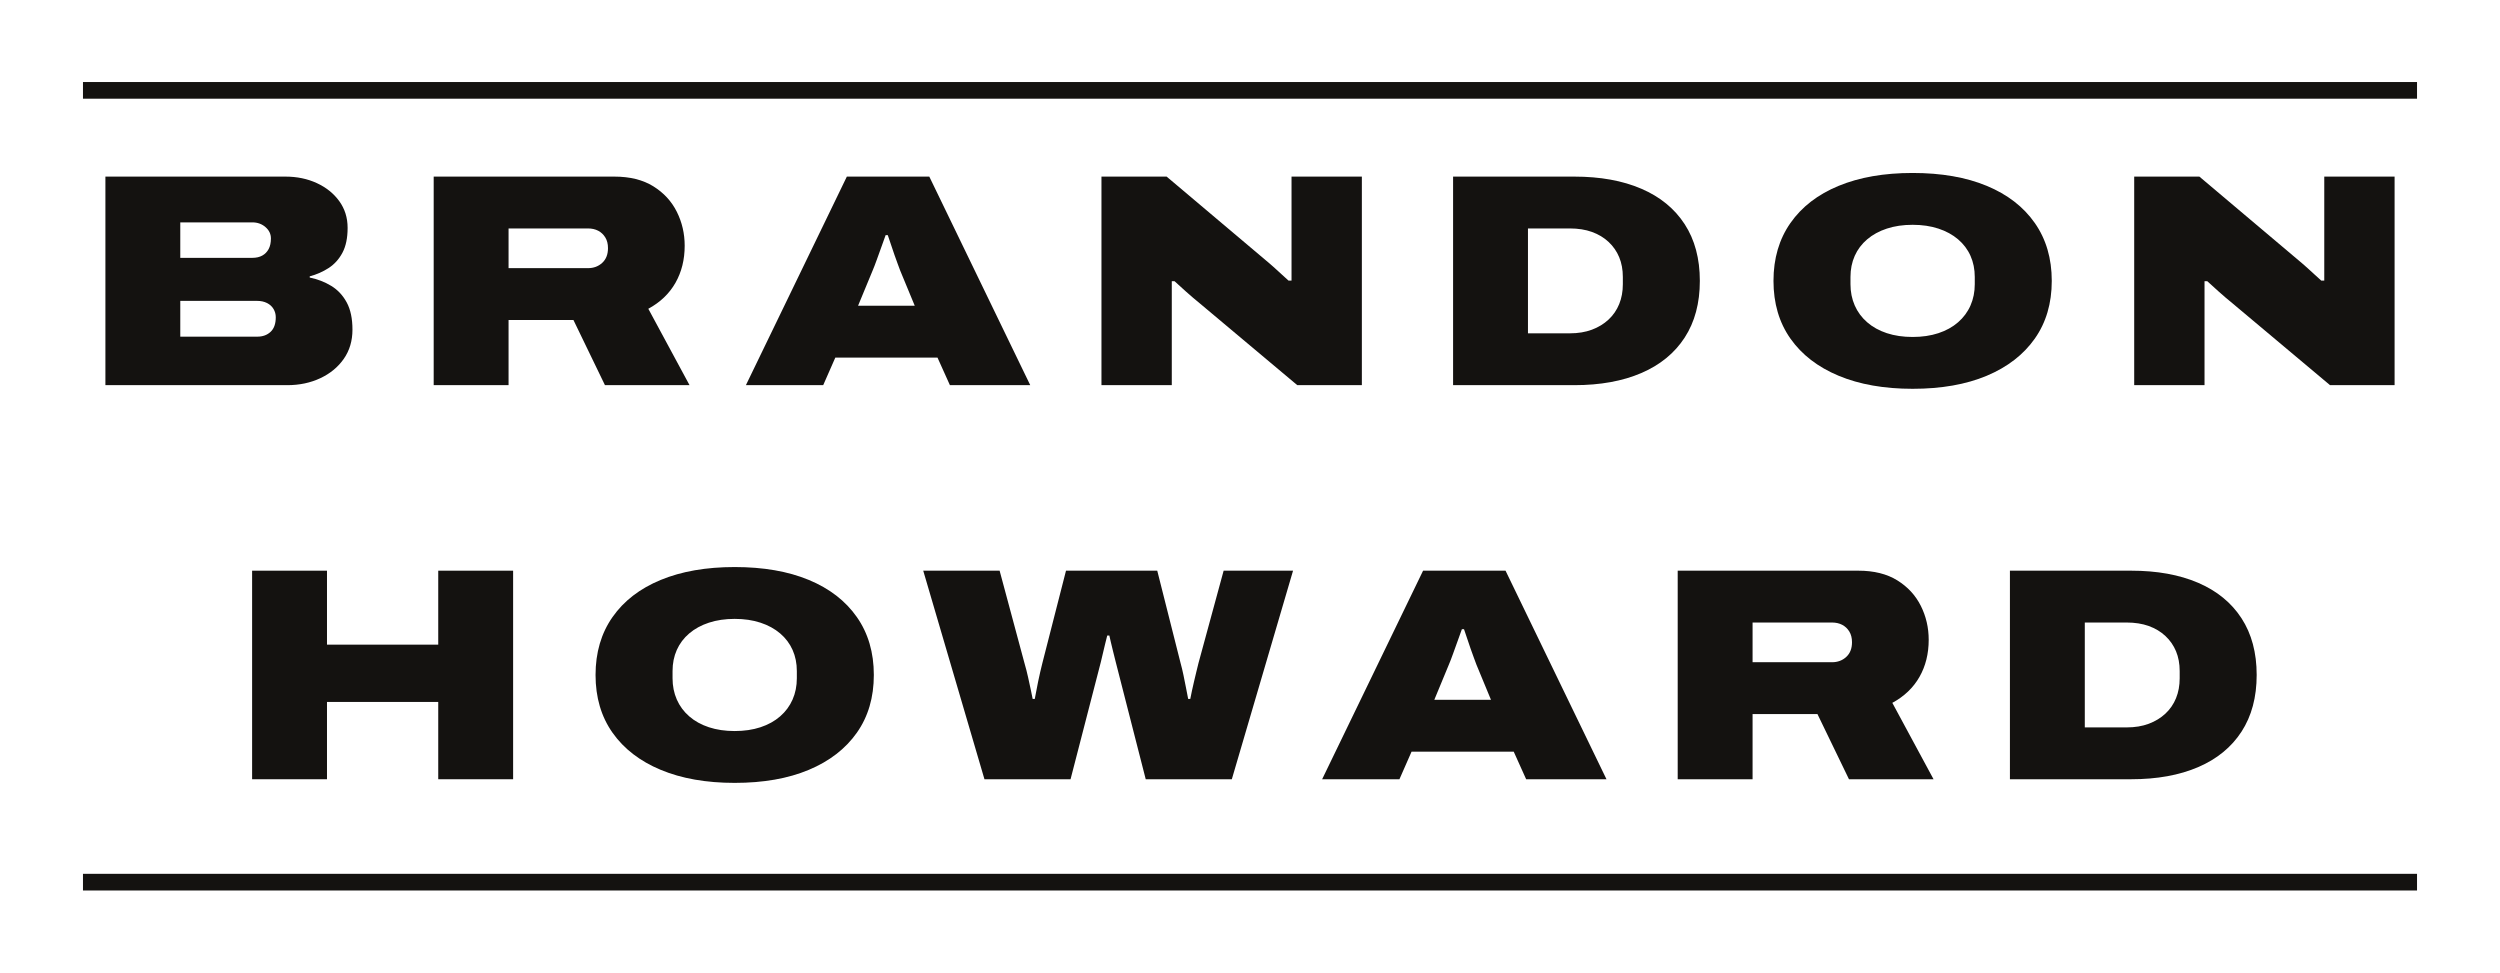
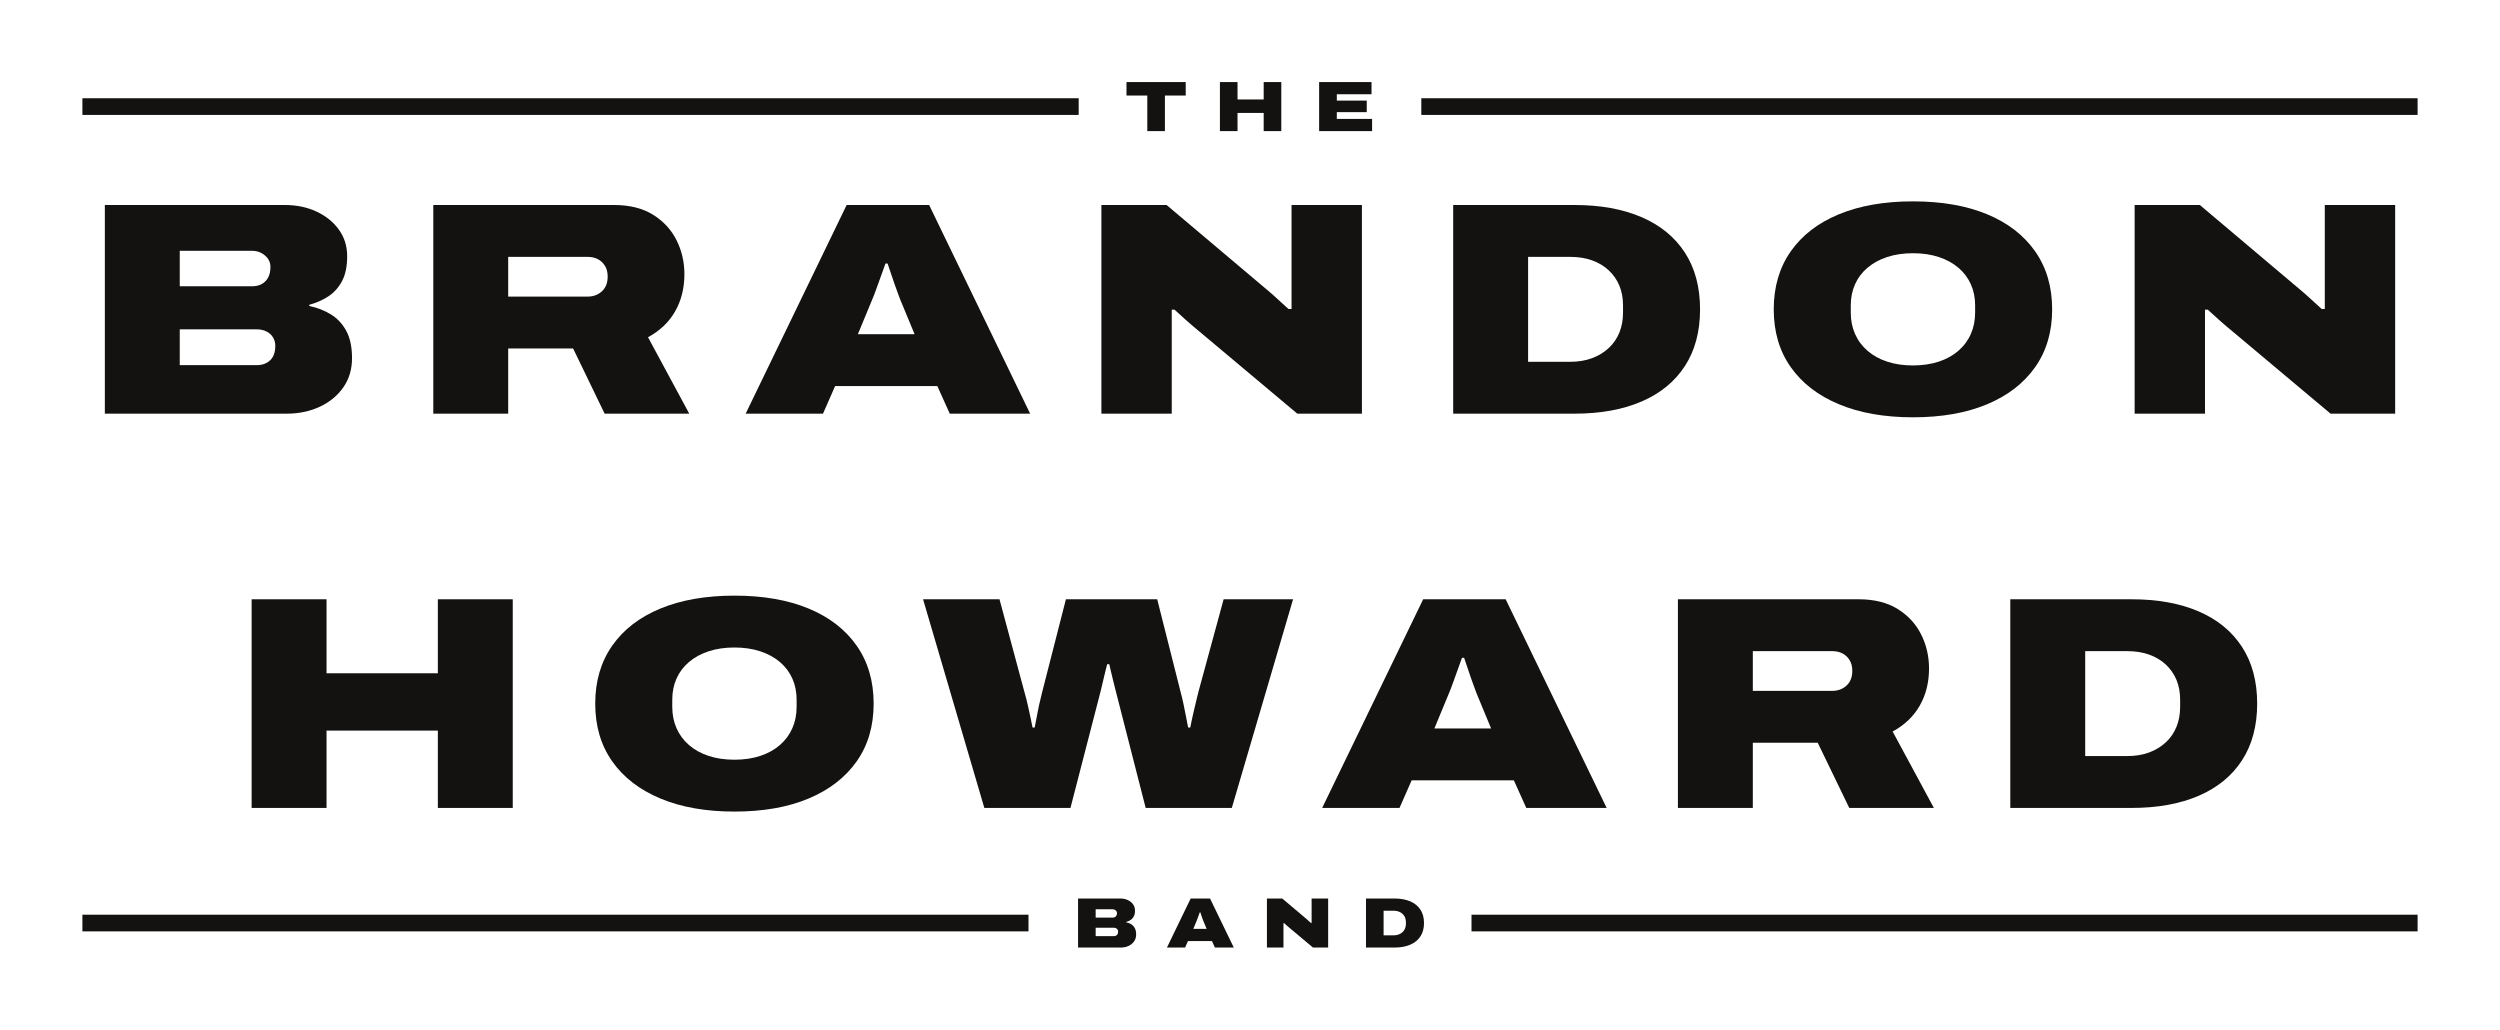
- <svg xmlns="http://www.w3.org/2000/svg" viewBox="-0.47 -216.00 1400.94 545.39" width="1401" height="545">
+ <svg xmlns="http://www.w3.org/2000/svg" viewBox="-0.47 -231.87 1400.94 577.13" width="1401" height="577">
  <g fill="#141210">
    <path transform="translate(45.53,0) scale(0.17,-0.17)" d="M74 0V688H668Q725 688 771.5 666.5Q818 645 845.5 607.0Q873 569 873 519Q873 469 856.0 437.0Q839 405 810.5 386.5Q782 368 748 359V355Q787 347 819.0 327.5Q851 308 870.0 273.0Q889 238 889 183Q889 128 860.5 87.0Q832 46 783.0 23.0Q734 0 674 0ZM321 160H575Q602 160 619.0 176.0Q636 192 636 224Q636 239 628.5 251.5Q621 264 607.0 271.0Q593 278 575 278H321ZM321 420H559Q578 420 591.5 427.5Q605 435 612.5 449.0Q620 463 620 484Q620 506 602.0 521.5Q584 537 559 537H321Z" />
    <path transform="translate(229.63,0) scale(0.17,-0.17)" d="M74 0V688H670Q747 688 798.5 656.0Q850 624 876.0 572.0Q902 520 902 460Q902 391 871.5 337.5Q841 284 782 252L918 0H639L535 215H321V0ZM321 386H583Q611 386 630.0 403.5Q649 421 649 452Q649 473 640.0 487.5Q631 502 616.5 509.5Q602 517 583 517H321Z" />
    <path transform="translate(415.94,0) scale(0.17,-0.17)" d="M8 0 341 688H613L946 0H681L640 91H303L263 0ZM378 262H565L517 378Q514 386 509.0 399.5Q504 413 498.0 430.0Q492 447 486.5 464.0Q481 481 476 495H469Q463 478 455.0 456.0Q447 434 439.5 413.0Q432 392 426 378Z" />
    <path transform="translate(604.12,0) scale(0.17,-0.17)" d="M74 0V688H289L629 401Q635 396 646.0 386.0Q657 376 669.0 365.0Q681 354 691 345H701Q701 359 701.0 382.5Q701 406 701 428V688H933V0H720L397 271Q376 288 352.5 309.0Q329 330 315 343H306Q306 329 306.0 303.5Q306 278 306 252V0Z" />
    <path transform="translate(801.31,0) scale(0.17,-0.17)" d="M74 0V688H474Q602 688 695.0 648.0Q788 608 838.0 531.0Q888 454 888 344Q888 234 838.0 157.0Q788 80 695.0 40.0Q602 0 474 0ZM321 171H459Q500 171 532.0 183.0Q564 195 587.0 216.5Q610 238 622.0 267.5Q634 297 634 333V357Q634 393 622.0 422.0Q610 451 587.0 472.5Q564 494 532.0 505.5Q500 517 459 517H321Z" />
    <path transform="translate(985.92,0) scale(0.17,-0.17)" d="M504 -12Q363 -12 260.0 31.0Q157 74 101.0 153.5Q45 233 45 344Q45 455 101.0 535.0Q157 615 260.0 657.5Q363 700 504 700Q646 700 748.5 657.5Q851 615 907.0 535.0Q963 455 963 344Q963 233 907.0 153.5Q851 74 748.5 31.0Q646 -12 504 -12ZM504 159Q551 159 589.0 171.5Q627 184 654.0 207.5Q681 231 695.0 263.0Q709 295 709 333V357Q709 395 695.0 426.5Q681 458 654.0 481.0Q627 504 589.0 516.5Q551 529 504 529Q457 529 419.0 516.5Q381 504 354.0 481.0Q327 458 313.0 426.5Q299 395 299 357V333Q299 295 313.0 263.0Q327 231 354.0 207.5Q381 184 419.0 171.5Q457 159 504 159Z" />
    <path transform="translate(1183.28,0) scale(0.17,-0.17)" d="M74 0V688H289L629 401Q635 396 646.0 386.0Q657 376 669.0 365.0Q681 354 691 345H701Q701 359 701.0 382.5Q701 406 701 428V688H933V0H720L397 271Q376 288 352.5 309.0Q329 330 315 343H306Q306 329 306.0 303.5Q306 278 306 252V0Z" />
    <path transform="translate(127.805,221) scale(0.17,-0.17)" d="M74 0V688H321V444H688V688H935V0H688V255H321V0Z" />
    <path transform="translate(325.335,221) scale(0.17,-0.17)" d="M504 -12Q363 -12 260.0 31.0Q157 74 101.0 153.5Q45 233 45 344Q45 455 101.0 535.0Q157 615 260.0 657.5Q363 700 504 700Q646 700 748.5 657.5Q851 615 907.0 535.0Q963 455 963 344Q963 233 907.0 153.5Q851 74 748.5 31.0Q646 -12 504 -12ZM504 159Q551 159 589.0 171.5Q627 184 654.0 207.5Q681 231 695.0 263.0Q709 295 709 333V357Q709 395 695.0 426.5Q681 458 654.0 481.0Q627 504 589.0 516.5Q551 529 504 529Q457 529 419.0 516.5Q381 504 354.0 481.0Q327 458 313.0 426.5Q299 395 299 357V333Q299 295 313.0 263.0Q327 231 354.0 207.5Q381 184 419.0 171.5Q457 159 504 159Z" />
    <path transform="translate(515.895,221) scale(0.17,-0.17)" d="M207 0 5 688H257L339 383Q346 359 351.0 336.0Q356 313 360.0 294.5Q364 276 366 265H373Q375 276 378.0 291.0Q381 306 384.0 322.0Q387 338 391.0 354.0Q395 370 398 383L476 688H777L854 383Q859 365 863.5 343.5Q868 322 872.0 301.0Q876 280 879 265H886Q888 277 891.5 292.0Q895 307 898.5 323.0Q902 339 906.0 354.5Q910 370 913 383L996 688H1225L1023 0H739L640 387Q636 404 631.5 421.0Q627 438 624.0 452.0Q621 466 619 474H612Q609 462 605.0 446.0Q601 430 597.5 414.5Q594 399 591 387L491 0Z" />
    <path transform="translate(739.095,221) scale(0.17,-0.17)" d="M8 0 341 688H613L946 0H681L640 91H303L263 0ZM378 262H565L517 378Q514 386 509.0 399.5Q504 413 498.0 430.0Q492 447 486.5 464.0Q481 481 476 495H469Q463 478 455.0 456.0Q447 434 439.5 413.0Q432 392 426 378Z" />
    <path transform="translate(927.275,221) scale(0.17,-0.17)" d="M74 0V688H670Q747 688 798.5 656.0Q850 624 876.0 572.0Q902 520 902 460Q902 391 871.5 337.5Q841 284 782 252L918 0H639L535 215H321V0ZM321 386H583Q611 386 630.0 403.5Q649 421 649 452Q649 473 640.0 487.5Q631 502 616.5 509.5Q602 517 583 517H321Z" />
    <path transform="translate(1113.585,221) scale(0.17,-0.17)" d="M74 0V688H474Q602 688 695.0 648.0Q788 608 838.0 531.0Q888 454 888 344Q888 234 838.0 157.0Q788 80 695.0 40.0Q602 0 474 0ZM321 171H459Q500 171 532.0 183.0Q564 195 587.0 216.5Q610 238 622.0 267.5Q634 297 634 333V357Q634 393 622.0 422.0Q610 451 587.0 472.5Q564 494 532.0 505.5Q500 517 459 517H321Z" />
-     <rect x="45.53" y="-170.00" width="1308.94" height="9.35" />
-     <rect x="45.53" y="274.04" width="1308.94" height="9.35" />
+     <g transform="translate(0,-158.382)">
+       <path transform="translate(629.8487,0) scale(0.03995,-0.03995)" d="M315 0V499H23V688H854V499H562V0Z" />
+       <path transform="translate(680.1848,0) scale(0.03995,-0.03995)" d="M74 0V688H321V444H688V688H935V0H688V255H321V0Z" />
+       <path transform="translate(735.7944,0) scale(0.03995,-0.03995)" d="M74 0V688H809V517H322V428H742V266H322V171H817V0Z" />
+     </g>
+     <rect x="45.53" y="-176.80" width="558.44" height="9.35" />
+     <rect x="796.03" y="-176.80" width="558.44" height="9.35" />
+     <g transform="translate(0,299.258)">
+       <path transform="translate(600.6656,0) scale(0.03995,-0.03995)" d="M74 0V688H668Q725 688 771.5 666.5Q818 645 845.5 607.0Q873 569 873 519Q873 469 856.0 437.0Q839 405 810.5 386.5Q782 368 748 359V355Q787 347 819.0 327.5Q851 308 870.0 273.0Q889 238 889 183Q889 128 860.5 87.0Q832 46 783.0 23.0Q734 0 674 0ZM321 160H575Q602 160 619.0 176.0Q636 192 636 224Q636 239 628.5 251.5Q621 264 607.0 271.0Q593 278 575 278H321ZM321 420H559Q578 420 591.5 427.5Q605 435 612.5 449.0Q620 463 620 484Q620 506 602.0 521.5Q584 537 559 537H321Z" />
+       <path transform="translate(653.1191,0) scale(0.03995,-0.03995)" d="M8 0 341 688H613L946 0H681L640 91H303L263 0ZM378 262H565L517 378Q514 386 509.0 399.5Q504 413 498.0 430.0Q492 447 486.5 464.0Q481 481 476 495H469Q463 478 455.0 456.0Q447 434 439.5 413.0Q432 392 426 378Z" />
+       <path transform="translate(706.5314,0) scale(0.03995,-0.03995)" d="M74 0V688H289L629 401Q635 396 646.0 386.0Q657 376 669.0 365.0Q681 354 691 345H701Q701 359 701.0 382.5Q701 406 701 428V688H933V0H720L397 271Q376 288 352.5 309.0Q329 330 315 343H306Q306 329 306.0 303.5Q306 278 306 252V0Z" />
+       <path transform="translate(762.061,0) scale(0.03995,-0.03995)" d="M74 0V688H474Q602 688 695.0 648.0Q788 608 838.0 531.0Q888 454 888 344Q888 234 838.0 157.0Q788 80 695.0 40.0Q602 0 474 0ZM321 171H459Q500 171 532.0 183.0Q564 195 587.0 216.5Q610 238 622.0 267.5Q634 297 634 333V357Q634 393 622.0 422.0Q610 451 587.0 472.5Q564 494 532.0 505.5Q500 517 459 517H321Z" />
+     </g>
+     <rect x="45.53" y="280.84" width="530.31" height="9.35" />
+     <rect x="824.16" y="280.84" width="530.31" height="9.35" />
  </g>
</svg>
